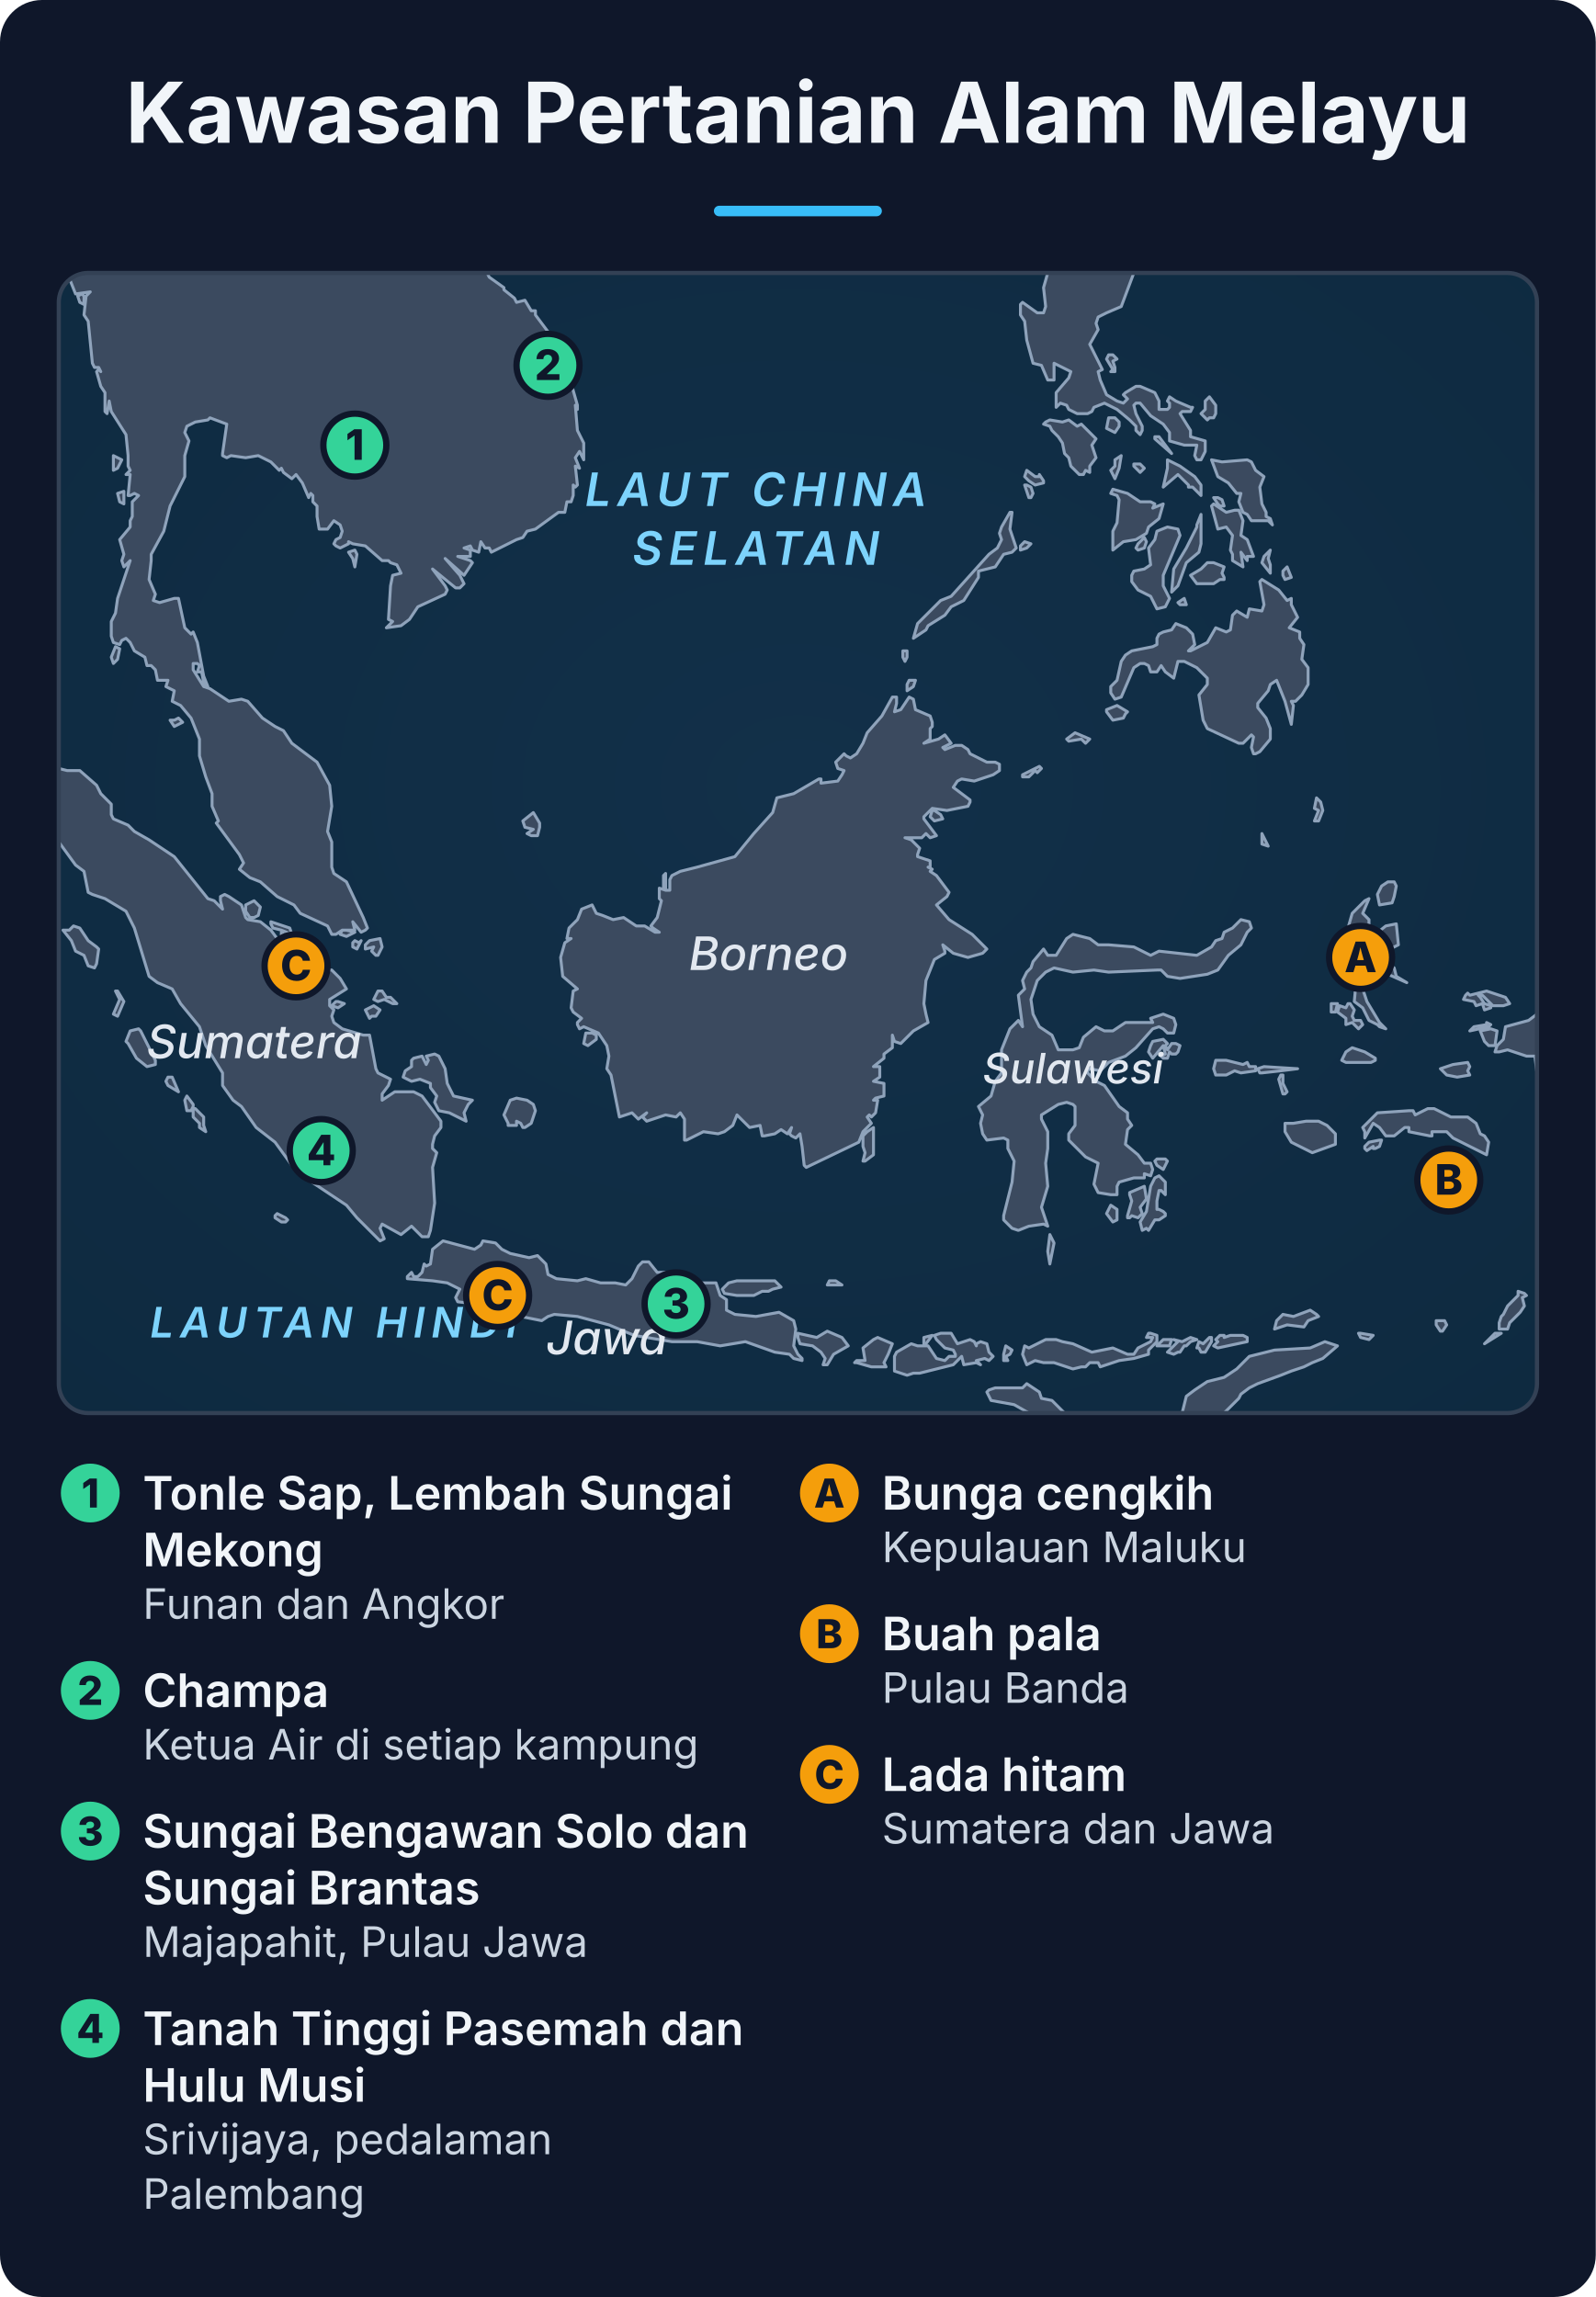
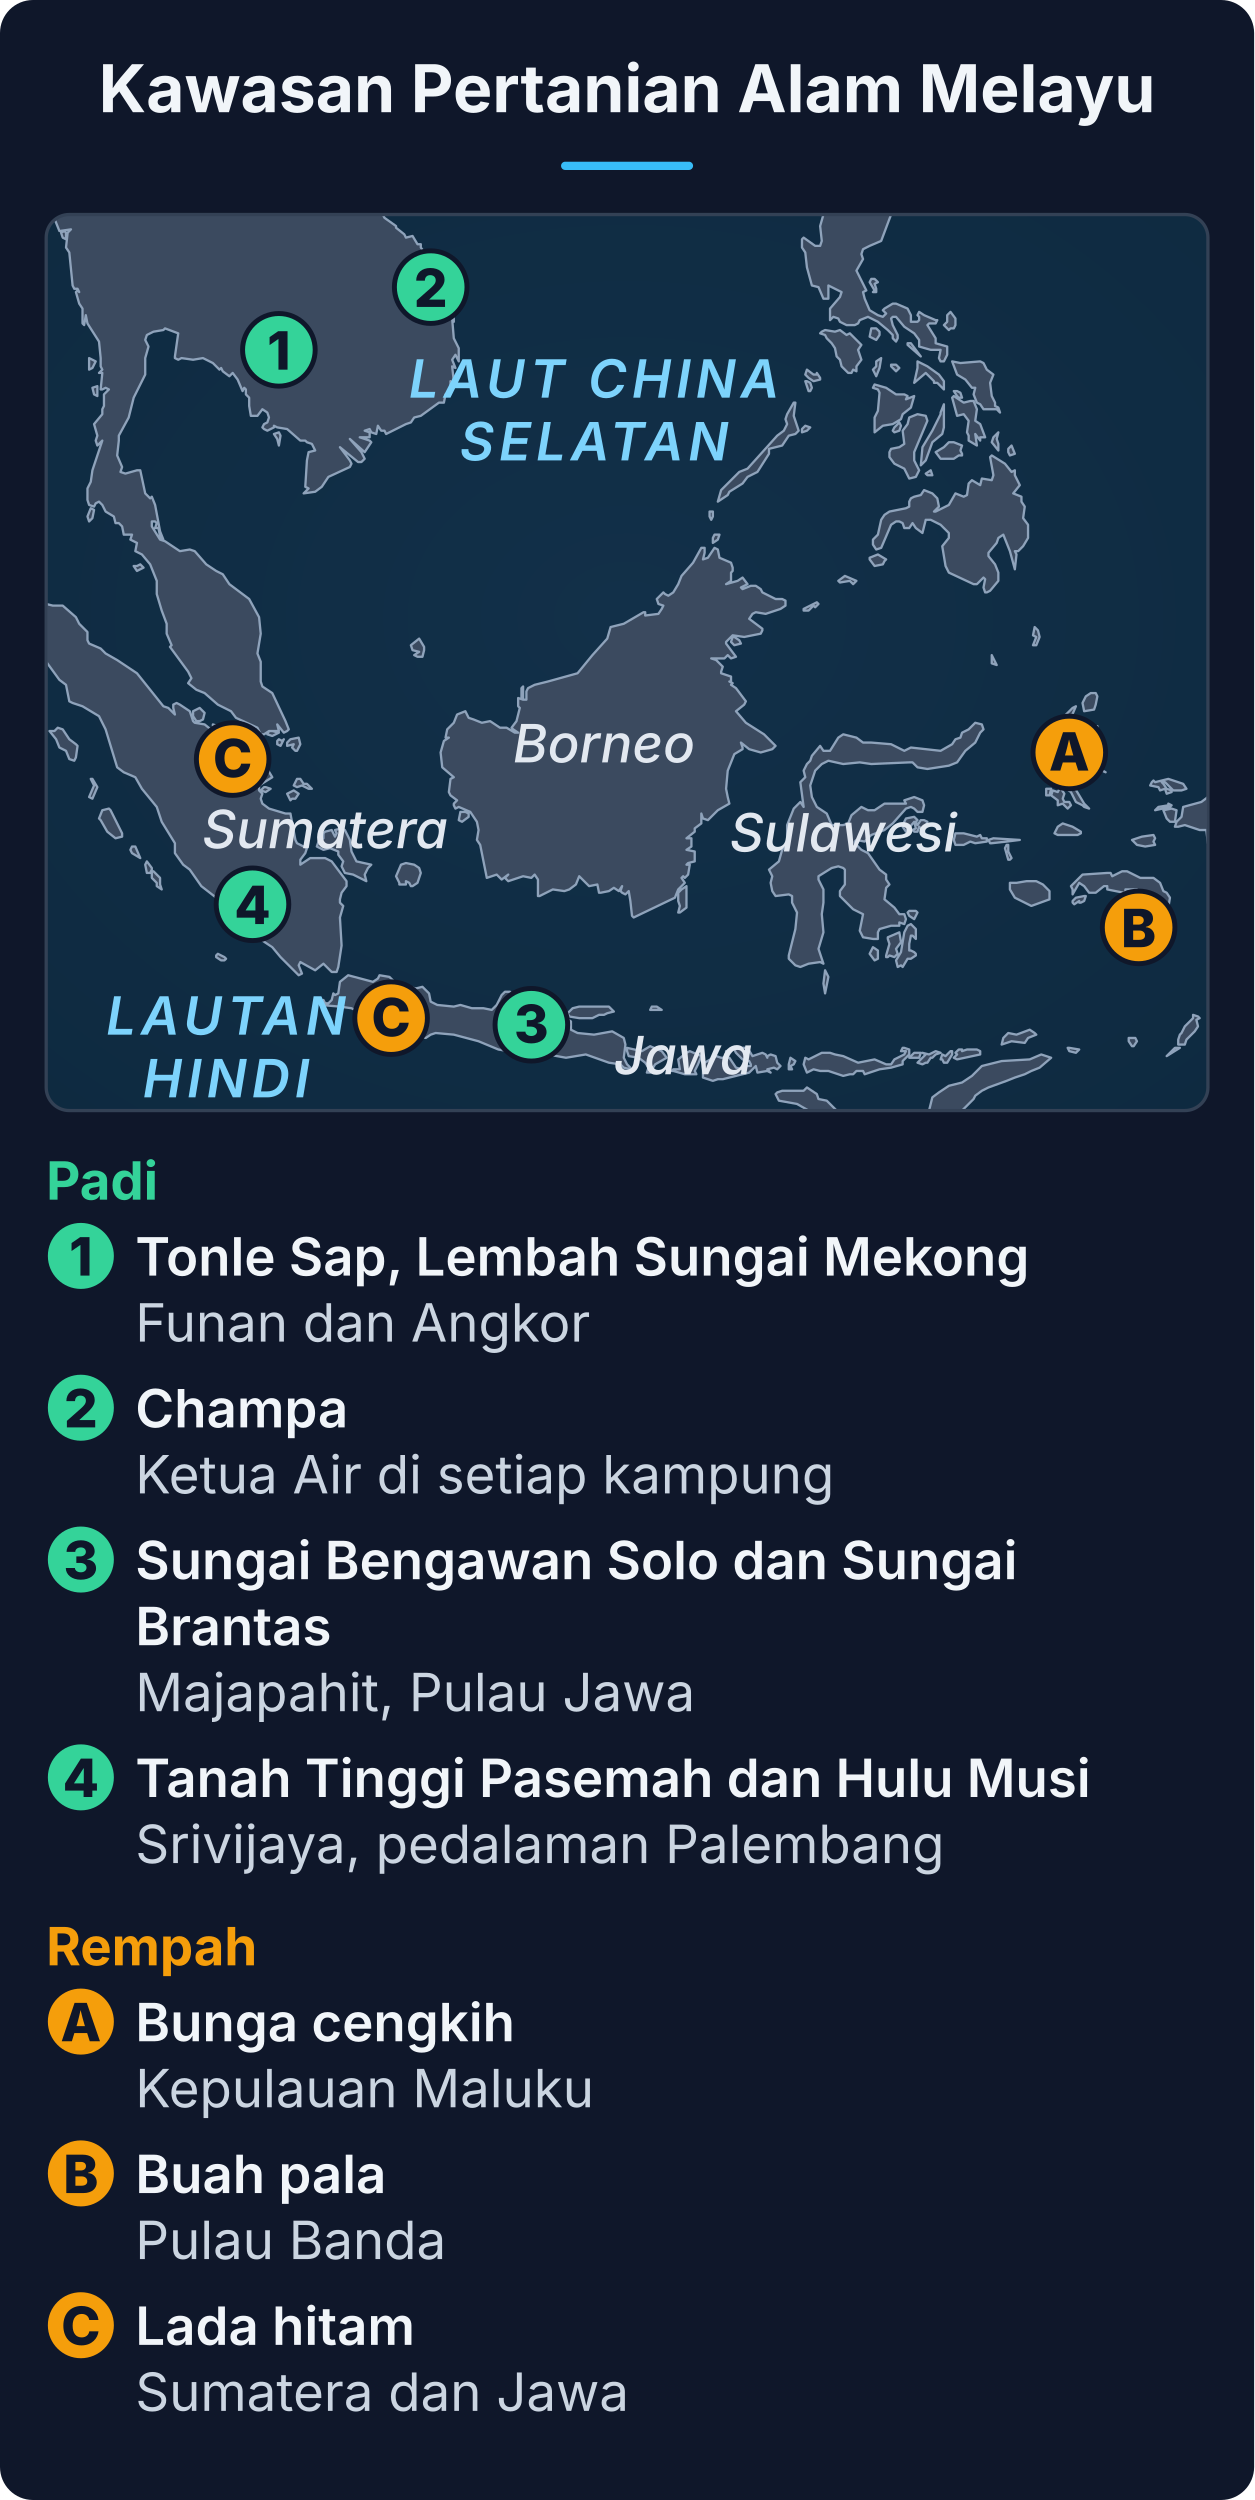
- <svg xmlns="http://www.w3.org/2000/svg" viewBox="0 0 760 1094" width="760" height="1094" role="img" aria-label="Peta kawasan padi dan rempah kerajaan Alam Melayu">
-   <rect width="760" height="1094" rx="20" fill="#0f172a" />
+ <svg xmlns="http://www.w3.org/2000/svg" viewBox="0 0 760 1515" width="760" height="1515" role="img" aria-label="Peta kawasan padi dan rempah kerajaan Alam Melayu">
+   <rect width="760" height="1515" rx="20" fill="#0f172a" />
  <text x="380" y="68" text-anchor="middle" font-family="Inter, Segoe UI, Arial, sans-serif" font-size="40" font-weight="700" fill="#f1f5f9">Kawasan Pertanian Alam Melayu</text>
  <rect x="340" y="98" width="80" height="5" rx="2.5" fill="#38bdf8" />
  <defs>
-     <clipPath id="c6426">
+     <clipPath id="c6478">
      <rect x="28" y="130" width="704" height="543" rx="14" />
    </clipPath>
-     <radialGradient id="gc6426" cx="50%" cy="45%" r="75%">
+     <radialGradient id="gc6478" cx="50%" cy="45%" r="75%">
      <stop offset="0" stop-color="#123049" />
      <stop offset="1" stop-color="#0e2a40" />
    </radialGradient>
  </defs>
-   <g clip-path="url(#c6426)">
-     <rect x="28" y="130" width="704" height="543" fill="url(#gc6426)" />
+   <g clip-path="url(#c6478)">
+     <rect x="28" y="130" width="704" height="543" fill="url(#gc6478)" />
    <path d="M97 532L97 536L98 539L95 537L95 535L92 532L92 528L93 528L97 532ZM89 529L88 524L89 522L92 526L92 527L91 529L89 529ZM82 513L85 520L80 517L79 515L80 513L82 513ZM67 491L74 505L74 507L70 508L65 504L61 497L60 496L62 491L66 490L67 491ZM59 477L56 484L54 483L57 476L55 472L56 472L59 477ZM46 374L48 378L53 383L53 388L54 390L61 393L64 396L71 400L83 408L99 428L102 429L106 433L105 429L105 427L107 426L109 427L115 431L117 437L118 438L124 439L129 443L132 447L133 452L136 455L140 457L146 458L149 460L150 462L149 464L140 468L147 466L156 462L158 462L162 466L165 471L157 476L157 479L159 481L158 484L159 487L163 490L173 493L176 493L179 509L180 511L186 514L185 517L182 521L182 524L188 520L197 520L201 522L210 534L210 537L207 541L206 545L206 547L208 549L206 556L207 573L205 586L204 589L201 589L196 584L191 588L182 583L181 585L183 590L181 591L170 580L165 574L147 562L139 555L131 544L122 537L115 527L111 524L106 517L106 511L98 498L95 489L86 478L82 471L75 468L71 465L64 442L60 434L50 428L44 426L42 425L40 415L36 412L28 401L28 366L32 367L38 367L46 374ZM40 455L36 453L34 448L30 443L33 443L35 441L38 442L42 448L46 451L47 452L46 459L45 461L42 460L40 455ZM83 343L85 342L87 344L83 346L81 343L83 343ZM56 314L54 316L53 313L55 308L57 309L56 314ZM57 239L56 235L59 234L59 240L57 239ZM54 217L58 219L57 221L56 223L54 224L54 217ZM40 145L38 144L37 141L39 140L40 141L40 145ZM233 132L240 137L240 138L245 142L246 144L250 143L253 148L255 148L255 150L261 158L266 163L271 176L271 179L275 193L275 195L274 193L275 205L278 211L278 219L276 215L274 218L276 223L274 222L275 231L274 232L273 231L273 234L273 236L272 239L270 239L269 244L266 244L255 252L251 253L249 256L246 257L234 263L233 261L231 261L229 258L228 263L225 262L224 260L221 261L224 262L224 265L218 265L224 267L225 268L221 274L212 266L219 274L221 278L219 280L217 280L206 271L212 279L213 281L212 283L199 289L195 295L191 298L184 299L187 296L185 295L186 279L187 274L191 273L189 269L186 268L185 267L182 267L174 260L168 259L166 258L166 259L162 261L160 260L159 259L160 257L162 256L163 253L162 250L159 248L156 252L152 252L151 246L151 241L149 239L149 236L148 235L147 237L144 230L141 226L139 228L135 225L134 223L133 224L129 220L123 217L117 218L110 217L108 218L106 217L106 216L108 202L100 199L99 200L93 201L89 203L88 206L90 210L88 217L88 227L81 241L78 253L72 264L72 267L71 276L74 283L73 286L76 287L83 285L85 285L88 299L91 302L92 301L94 306L97 322L99 327L97 325L96 320L94 320L95 317L94 316L92 316L92 319L97 327L100 328L109 334L115 333L118 334L125 342L131 346L135 348L139 354L151 363L157 374L158 384L156 396L158 401L158 413L159 416L165 420L173 437L175 442L174 443L172 444L168 439L169 443L163 443L160 445L158 445L156 441L143 435L140 431L132 427L124 420L119 418L114 414L116 411L114 407L103 392L104 391L101 384L101 378L98 370L95 360L95 352L91 342L86 336L82 334L83 329L79 327L80 324L77 324L75 324L74 319L72 317L70 317L69 313L64 310L62 306L60 304L58 305L57 307L54 306L53 303L53 296L55 292L56 285L62 267L59 270L58 267L59 264L57 257L62 251L62 248L63 246L63 239L66 236L64 235L62 236L61 236L62 226L60 226L62 224L61 222L61 217L60 207L53 196L52 191L51 197L50 196L50 191L50 187L48 184L46 177L47 176L48 177L47 175L45 175L44 173L42 153L40 150L41 141L43 139L36 140L32 130L232 130L233 132ZM501 667L507 673L490 673L483 669L472 667L470 663L471 662L474 661L487 661L489 659L495 663L496 666L501 667ZM467 639L470 640L471 644L473 646L471 648L469 647L465 648L467 650L465 649L459 650L458 646L454 650L438 654L435 654L432 655L426 653L426 652L426 649L426 646L427 644L434 640L437 641L442 641L446 647L450 648L452 646L455 646L455 645L454 643L450 642L446 638L445 636L448 635L453 635L456 640L462 638L464 639L465 641L465 640L467 639ZM482 643L481 645L479 646L480 648L478 648L478 645L479 641L482 643ZM408 648L412 648L411 642L416 638L418 637L425 640L423 645L421 649L422 651L415 651L408 649L407 649L408 648ZM523 649L519 649L517 651L515 651L511 652L502 649L497 649L493 648L489 650L487 645L488 641L490 642L498 638L503 638L506 639L511 640L520 644L530 642L537 645L540 645L542 642L548 639L549 637L546 637L547 635L548 635L551 636L551 639L547 643L547 645L540 647L533 648L524 651L523 649ZM394 650L392 650L393 647L391 644L387 641L381 640L380 637L380 635L389 637L394 634L401 637L404 641L397 645L394 650ZM440 640L440 637L444 636L441 640L440 640ZM256 598L260 602L261 607L265 609L275 610L279 609L286 611L293 611L298 612L301 609L304 603L306 601L309 601L313 606L320 606L324 608L330 609L331 611L341 611L343 617L346 619L346 624L350 626L360 627L371 625L378 629L379 633L378 641L380 645L382 647L382 648L378 647L376 645L369 644L355 639L343 641L332 639L320 639L302 636L290 631L275 627L264 626L261 627L258 629L248 627L240 624L235 622L218 620L217 618L219 614L213 611L206 610L194 609L194 608L196 606L197 608L199 608L201 606L202 602L203 603L205 602L206 595L211 591L226 595L229 593L230 591L236 592L239 595L243 597L252 599L256 598ZM344 614L347 611L351 610L369 610L372 613L368 614L366 615L363 615L359 617L351 617L345 616L344 614ZM396 612L394 612L395 610L398 610L401 612L396 612ZM500 602L499 596L500 588L502 592L500 602ZM132 578L136 580L137 581L136 582L134 582L131 580L131 579L132 578ZM532 576L532 581L530 582L527 578L529 574L532 576ZM416 537L416 550L412 553L411 553L412 549L411 546L411 541L413 539L416 537ZM246 536L242 536L242 535L240 531L243 524L246 523L251 524L254 526L255 529L253 535L250 537L249 537L248 535L246 534L246 536ZM221 530L222 534L220 533L214 530L209 529L207 525L208 522L205 518L205 516L200 514L196 515L192 513L193 510L196 508L196 505L197 504L201 503L203 507L204 505L203 503L207 502L209 503L212 509L213 516L216 522L225 524L223 526L221 530ZM562 466L556 465L553 462L551 462L528 463L521 462L511 463L502 461L498 463L494 467L491 476L492 483L495 489L501 493L504 500L511 500L514 499L516 494L522 489L526 491L530 491L536 487L549 487L548 485L554 483L559 485L560 488L559 492L556 492L554 490L552 489L549 490L541 499L536 503L528 506L524 510L519 509L518 510L518 511L522 515L526 517L533 527L537 530L537 533L539 536L537 538L536 545L542 550L545 554L548 554L549 557L548 560L545 559L545 561L540 561L533 563L532 565L532 568L532 569L529 569L523 568L521 564L523 554L517 551L509 543L509 540L512 536L512 527L511 526L508 525L504 526L496 531L496 533L499 539L499 547L498 554L499 565L496 575L499 584L497 583L490 584L485 586L482 585L478 581L478 579L482 563L483 553L480 547L480 543L478 542L470 543L468 540L467 535L468 531L466 527L472 522L474 515L477 511L477 500L481 490L485 486L487 489L485 474L488 471L487 467L489 463L491 461L492 458L497 452L499 455L501 455L503 455L508 447L511 445L519 447L523 450L528 450L540 451L548 455L552 453L570 455L577 451L579 448L582 447L583 444L587 442L591 438L595 439L596 442L594 444L591 450L585 455L580 462L575 464L562 466ZM280 498L278 497L279 492L282 492L284 493L284 495L280 498ZM174 481L178 479L181 481L179 484L177 484L176 485L174 481ZM158 479L160 477L161 477L164 478L161 480L158 479ZM180 477L178 476L180 472L182 472L184 475L186 475L189 478L187 478L183 476L180 477ZM140 449L143 452L149 455L149 458L138 454L140 449ZM150 452L152 454L151 455L143 451L143 449L144 449L150 452ZM177 453L178 451L174 452L174 450L176 448L181 447L182 451L180 455L179 455L177 453ZM168 449L169 448L171 449L172 448L170 452L168 451L168 449ZM137 447L137 452L136 453L134 449L134 444L137 447ZM165 443L169 444L165 446L162 445L163 443L165 443ZM436 338L443 341L444 344L444 346L443 347L443 351L443 352L440 354L447 352L450 350L453 354L449 356L450 357L455 355L458 355L461 357L462 359L470 363L474 363L476 364L476 367L473 369L464 372L458 371L456 372L454 375L462 381L462 382L461 384L451 386L444 385L442 387L440 389L440 390L446 398L443 399L441 397L439 399L431 399L434 400L437 403L438 404L437 407L437 408L443 410L443 413L442 413L444 414L443 415L446 417L452 425L451 427L446 431L452 438L463 445L470 452L468 454L461 456L454 454L449 450L450 453L450 454L445 457L441 467L440 478L441 483L442 487L435 491L430 496L429 497L426 496L425 493L425 499L421 502L421 504L416 508L419 508L419 513L416 515L421 516L421 520L421 522L417 523L416 524L418 524L417 530L415 532L414 531L413 532L415 535L411 539L409 544L384 556L383 555L382 546L381 540L379 542L377 541L376 540L377 537L375 540L372 538L369 540L364 541L363 541L362 536L357 537L351 531L349 536L345 539L342 540L335 539L327 543L326 543L326 533L324 530L322 532L317 531L308 534L306 532L308 530L304 533L301 530L295 532L291 512L289 509L290 503L289 498L285 492L278 489L276 490L275 488L275 487L277 485L273 482L272 480L273 472L275 471L268 465L267 456L269 449L272 447L270 447L271 442L275 438L277 433L282 431L284 435L287 436L292 438L297 437L303 441L307 441L312 444L314 444L311 442L310 441L313 437L315 429L314 428L314 424L314 423L317 424L319 424L319 419L320 417L324 415L332 413L350 408L359 397L368 387L370 380L378 378L390 371L391 371L391 373L399 372L401 369L402 367L399 366L398 363L402 359L403 360L405 361L408 359L411 354L413 349L420 341L425 332L427 332L427 335L426 339L429 338L433 332L435 333L436 338ZM138 442L139 445L134 443L130 442L129 440L129 439L138 442ZM121 429L124 432L123 436L121 437L119 437L117 434L117 431L121 429ZM316 417L317 416L317 417L317 424L316 423L316 417ZM254 387L257 392L257 394L256 398L253 398L251 397L254 395L250 394L249 391L254 387ZM443 389L444 386L445 386L448 388L449 390L445 391L443 389ZM487 369L495 365L496 366L494 368L493 367L490 370L487 370L487 369ZM508 352L512 349L519 352L517 354L515 352L509 353L508 352ZM535 342L530 343L527 339L527 338L532 336L537 339L536 340L535 342ZM432 329L432 326L433 324L436 324L435 327L432 329ZM432 313L431 315L430 313L430 310L432 310L432 313ZM448 286L453 284L471 264L475 261L477 257L476 254L477 251L481 244L482 244L481 252L484 261L482 263L478 264L474 270L466 272L466 275L459 286L453 289L450 293L442 298L441 300L435 304L437 297L448 286ZM169 262L170 264L169 270L168 266L166 263L169 262ZM491 259L489 261L486 262L486 260L488 258L491 259ZM492 235L491 237L490 237L488 231L489 231L491 232L492 235ZM490 229L488 227L489 224L493 227L495 227L495 226L497 229L497 230L493 231L490 229ZM534 217L533 223L531 228L529 224L531 222L531 219L534 217ZM522 209L520 212L522 218L519 222L519 225L517 224L516 226L514 226L510 222L509 218L507 216L506 211L504 208L501 205L500 203L497 202L498 201L500 200L506 201L509 200L513 203L515 202L522 209ZM528 199L531 199L533 201L533 203L531 206L527 204L528 199ZM530 176L527 171L528 169L530 169L532 171L530 172L531 175L531 177L529 177L530 176ZM540 130L534 146L527 149L523 151L522 154L523 157L519 164L525 176L523 177L524 181L527 188L532 191L535 192L537 190L535 188L536 187L541 184L543 184L550 187L552 191L552 195L553 195L556 195L557 194L557 192L556 191L557 189L560 191L567 194L568 194L567 196L563 196L562 197L567 205L567 208L574 210L574 215L572 219L570 219L569 217L570 212L564 212L557 210L557 206L554 202L548 198L543 192L541 192L540 193L541 197L544 203L544 205L543 207L541 205L541 203L538 200L532 195L526 192L521 194L520 196L518 197L513 197L509 195L508 193L505 192L503 194L503 187L509 180L510 177L502 173L502 175L502 181L502 181L499 181L496 174L492 173L489 162L488 153L486 150L486 145L487 144L494 149L497 149L498 146L497 137L499 130L540 130ZM610 655L599 659L595 661L591 664L590 666L583 673L563 673L565 665L569 662L575 658L583 656L589 652L595 646L607 643L624 642L631 639L637 641L630 647L625 649L621 651L615 653L610 655ZM559 645L556 644L561 639L559 638L563 639L567 637L570 638L567 639L565 641L564 641L562 644L561 644L559 645ZM576 637L577 637L577 639L574 644L572 644L571 642L570 642L571 639L573 640L576 637ZM551 641L554 638L558 638L557 641L551 641ZM580 639L579 638L581 636L583 636L583 637L586 636L592 636L594 637L594 639L580 642L578 641L580 639ZM712 635L715 635L707 640L709 638L712 635ZM648 637L647 635L648 635L654 636L654 636L652 638L648 637ZM684 631L684 629L685 629L688 629L689 631L687 634L686 634L684 631ZM613 631L607 633L608 629L611 626L616 627L624 624L627 626L628 627L623 629L621 632L613 631ZM718 622L723 617L723 615L726 616L727 617L725 618L726 622L724 625L719 630L718 633L714 633L714 630L715 627L716 626L718 622ZM551 576L552 576L554 577L555 578L555 579L552 581L550 581L547 586L546 585L544 586L543 582L546 577L548 565L550 561L552 560L555 563L555 568L555 569L553 567L552 567L551 572L551 576ZM539 572L538 569L538 568L545 565L546 571L543 575L544 578L542 580L539 579L538 580L537 580L537 579L539 572ZM551 555L550 553L551 552L555 552L556 553L554 557L551 555ZM652 544L657 543L658 543L657 546L655 547L654 547L654 546L651 548L650 547L650 546L652 544ZM636 545L625 549L615 544L612 539L612 535L616 535L622 534L628 534L632 536L636 540L636 545ZM709 544L708 550L692 542L689 539L682 539L682 541L681 541L671 539L671 537L669 537L664 541L662 541L660 541L657 537L654 535L650 542L650 539L649 537L656 530L671 529L673 529L674 531L680 528L683 528L691 532L699 532L703 535L705 540L707 541L709 544ZM612 521L611 521L609 514L610 512L611 512L611 516L613 520L612 521ZM694 513L689 512L686 509L692 507L699 506L700 508L699 510L700 512L694 513ZM602 508L618 509L610 510L601 511L600 511L599 509L602 508ZM598 510L591 511L588 510L584 512L579 512L578 509L579 505L584 505L592 507L594 506L595 508L598 508L598 510ZM644 499L650 501L655 504L655 505L653 506L641 506L639 505L641 501L644 499ZM558 502L557 501L556 504L554 504L553 503L555 502L554 498L549 504L547 501L548 498L549 496L554 495L556 497L555 498L556 500L558 497L560 497L562 498L561 501L560 502L558 502ZM713 491L712 498L709 498L707 496L705 491L710 490L713 491ZM702 489L708 488L708 487L710 488L709 489L700 491L702 489ZM644 487L641 488L641 485L637 482L638 479L641 480L642 478L643 478L645 481L644 484L645 486L648 486L649 488L647 490L644 487ZM634 482L634 478L637 478L636 482L634 482ZM711 479L706 474L704 474L705 475L707 478L710 479L710 480L707 481L706 478L703 479L702 477L697 476L698 474L699 473L700 474L708 472L717 475L719 478L716 479L711 479ZM655 445L660 441L665 440L666 450L658 454L657 457L664 461L665 465L670 468L661 464L651 462L650 463L649 471L651 477L657 487L660 490L657 489L656 488L652 486L649 480L645 477L646 466L643 462L642 460L644 455L642 453L640 449L640 447L642 442L644 435L650 429L652 428L649 435L652 438L652 445L649 449L645 452L644 453L646 455L649 455L651 451L655 449L655 445ZM663 430L657 431L656 426L658 422L661 420L664 420L665 422L664 427L663 430ZM604 403L604 403L601 402L601 397L604 403ZM629 382L630 386L628 391L626 391L628 386L626 385L627 380L629 382ZM614 299L619 301L619 304L621 307L620 314L623 318L623 326L620 331L617 334L615 334L616 336L615 345L612 334L608 324L605 326L604 329L599 335L599 337L603 342L605 347L605 352L600 358L598 359L597 359L596 356L597 351L596 350L592 354L590 354L575 347L573 343L571 331L575 326L575 323L570 318L564 315L561 315L559 323L555 320L553 317L551 320L548 320L547 317L545 316L543 316L540 318L534 332L531 333L529 330L529 327L532 324L534 315L536 312L539 310L549 308L551 307L551 304L552 302L554 301L558 300L560 297L565 299L568 302L569 307L566 310L567 310L575 306L579 299L584 301L586 300L587 293L589 291L594 294L595 290L601 291L602 288L600 277L601 276L609 281L613 286L615 285L615 288L617 292L618 294L614 299ZM565 288L562 288L561 287L564 285L565 288ZM567 274L572 271L575 268L578 268L583 270L582 273L583 275L583 276L581 276L578 278L570 278L567 274ZM612 276L611 274L611 272L613 270L615 275L612 276ZM540 272L545 271L548 269L547 261L550 257L551 253L556 251L561 252L562 255L554 274L554 279L557 285L555 289L551 290L548 284L542 281L539 277L539 274L540 272ZM605 262L604 266L605 269L605 273L601 268L602 265L605 262ZM570 250L572 245L572 259L571 263L565 268L561 279L558 282L559 271L565 261L570 251L570 250ZM545 261L542 262L541 261L542 259L545 256L546 258L545 261ZM594 257L597 265L596 265L594 265L594 267L591 263L592 270L587 267L587 264L586 262L587 255L584 251L580 252L577 241L578 240L584 244L588 243L590 243L592 248L591 255L594 257ZM552 247L547 251L546 254L541 257L535 258L530 262L530 253L532 249L533 238L532 236L529 235L530 233L537 235L543 239L548 239L550 240L549 242L554 240L552 247ZM580 237L582 238L583 241L581 241L580 240L578 237L580 237ZM600 232L601 240L603 244L603 246L605 247L606 250L604 248L596 248L594 245L592 244L590 239L591 235L589 235L585 230L580 227L577 219L582 220L594 219L596 220L597 222L598 224L602 227L600 232ZM566 231L561 226L554 232L556 223L556 219L562 222L569 227L572 231L572 236L568 232L566 232L566 231ZM540 222L540 221L543 221L545 223L543 225L540 222ZM552 208L558 216L550 209L550 208L552 208ZM576 189L579 193L579 197L578 199L576 199L575 200L572 197L574 195L574 191L576 189ZM732 511L731 503L727 503L718 500L714 501L712 501L713 498L716 495L717 489L728 486L732 483L732 511Z" fill="#3b4a5f" stroke="#8fa3bb" stroke-width="1.4" stroke-linejoin="round" fill-rule="evenodd" />
-     <text x="360" y="241" text-anchor="middle" font-family="Inter, Segoe UI, Arial, sans-serif" font-size="22" font-weight="600" fill="#7dd3fc" font-style="italic" letter-spacing="3">LAUT CHINA</text>
-     <text x="360" y="269" text-anchor="middle" font-family="Inter, Segoe UI, Arial, sans-serif" font-size="22" font-weight="600" fill="#7dd3fc" font-style="italic" letter-spacing="3">SELATAN</text>
-     <text x="159" y="637" text-anchor="middle" font-family="Inter, Segoe UI, Arial, sans-serif" font-size="20" font-weight="600" fill="#7dd3fc" font-style="italic" letter-spacing="3">LAUTAN HINDI</text>
-     <text x="121" y="504" text-anchor="middle" font-family="Inter, Segoe UI, Arial, sans-serif" font-size="22" font-weight="500" fill="#e2e8f0" font-style="italic">Sumatera</text>
-     <text x="366" y="462" text-anchor="middle" font-family="Inter, Segoe UI, Arial, sans-serif" font-size="22" font-weight="500" fill="#e2e8f0" font-style="italic">Borneo</text>
-     <text x="289" y="645" text-anchor="middle" font-family="Inter, Segoe UI, Arial, sans-serif" font-size="22" font-weight="500" fill="#e2e8f0" font-style="italic">Jawa</text>
-     <text x="511" y="516" text-anchor="middle" font-family="Inter, Segoe UI, Arial, sans-serif" font-size="20" font-weight="500" fill="#e2e8f0" font-style="italic">Sulawesi</text>
-     <circle cx="169" cy="212" r="15" fill="#34d399" stroke="#0f172a" stroke-width="3" />
-     <text x="169" y="219" text-anchor="middle" font-family="Inter, Segoe UI, Arial, sans-serif" font-size="20" font-weight="800" fill="#0f172a">1</text>
-     <circle cx="261" cy="174" r="15" fill="#34d399" stroke="#0f172a" stroke-width="3" />
-     <text x="261" y="181" text-anchor="middle" font-family="Inter, Segoe UI, Arial, sans-serif" font-size="20" font-weight="800" fill="#0f172a">2</text>
-     <circle cx="322" cy="621" r="15" fill="#34d399" stroke="#0f172a" stroke-width="3" />
-     <text x="322" y="628" text-anchor="middle" font-family="Inter, Segoe UI, Arial, sans-serif" font-size="20" font-weight="800" fill="#0f172a">3</text>
-     <circle cx="153" cy="548" r="15" fill="#34d399" stroke="#0f172a" stroke-width="3" />
-     <text x="153" y="555" text-anchor="middle" font-family="Inter, Segoe UI, Arial, sans-serif" font-size="20" font-weight="800" fill="#0f172a">4</text>
-     <circle cx="648" cy="456" r="15" fill="#f59e0b" stroke="#0f172a" stroke-width="3" />
-     <text x="648" y="463" text-anchor="middle" font-family="Inter, Segoe UI, Arial, sans-serif" font-size="20" font-weight="800" fill="#0f172a">A</text>
-     <circle cx="690" cy="562" r="15" fill="#f59e0b" stroke="#0f172a" stroke-width="3" />
-     <text x="690" y="569" text-anchor="middle" font-family="Inter, Segoe UI, Arial, sans-serif" font-size="20" font-weight="800" fill="#0f172a">B</text>
-     <circle cx="141" cy="460" r="15" fill="#f59e0b" stroke="#0f172a" stroke-width="3" />
-     <text x="141" y="467" text-anchor="middle" font-family="Inter, Segoe UI, Arial, sans-serif" font-size="20" font-weight="800" fill="#0f172a">C</text>
-     <circle cx="237" cy="617" r="15" fill="#f59e0b" stroke="#0f172a" stroke-width="3" />
-     <text x="237" y="624" text-anchor="middle" font-family="Inter, Segoe UI, Arial, sans-serif" font-size="20" font-weight="800" fill="#0f172a">C</text>
+     <text x="360" y="241" text-anchor="middle" font-family="Inter, Segoe UI, Arial, sans-serif" font-size="32" font-weight="600" fill="#7dd3fc" font-style="italic" letter-spacing="3">LAUT CHINA</text>
+     <text x="360" y="279" text-anchor="middle" font-family="Inter, Segoe UI, Arial, sans-serif" font-size="32" font-weight="600" fill="#7dd3fc" font-style="italic" letter-spacing="3">SELATAN</text>
+     <text x="137" y="627" text-anchor="middle" font-family="Inter, Segoe UI, Arial, sans-serif" font-size="32" font-weight="600" fill="#7dd3fc" font-style="italic" letter-spacing="3">LAUTAN</text>
+     <text x="137" y="665" text-anchor="middle" font-family="Inter, Segoe UI, Arial, sans-serif" font-size="32" font-weight="600" fill="#7dd3fc" font-style="italic" letter-spacing="3">HINDI</text>
+     <text x="197" y="514" text-anchor="middle" font-family="Inter, Segoe UI, Arial, sans-serif" font-size="32" font-weight="500" fill="#e2e8f0" font-style="italic">Sumatera</text>
+     <text x="366" y="462" text-anchor="middle" font-family="Inter, Segoe UI, Arial, sans-serif" font-size="32" font-weight="500" fill="#e2e8f0" font-style="italic">Borneo</text>
+     <text x="414" y="651" text-anchor="middle" font-family="Inter, Segoe UI, Arial, sans-serif" font-size="32" font-weight="500" fill="#e2e8f0" font-style="italic">Jawa</text>
+     <text x="511" y="516" text-anchor="middle" font-family="Inter, Segoe UI, Arial, sans-serif" font-size="32" font-weight="500" fill="#e2e8f0" font-style="italic">Sulawesi</text>
+     <circle cx="169" cy="212" r="22" fill="#34d399" stroke="#0f172a" stroke-width="3" />
+     <text x="169" y="224" text-anchor="middle" font-family="Inter, Segoe UI, Arial, sans-serif" font-size="32" font-weight="800" fill="#0f172a">1</text>
+     <circle cx="261" cy="174" r="22" fill="#34d399" stroke="#0f172a" stroke-width="3" />
+     <text x="261" y="186" text-anchor="middle" font-family="Inter, Segoe UI, Arial, sans-serif" font-size="32" font-weight="800" fill="#0f172a">2</text>
+     <circle cx="322" cy="621" r="22" fill="#34d399" stroke="#0f172a" stroke-width="3" />
+     <text x="322" y="632" text-anchor="middle" font-family="Inter, Segoe UI, Arial, sans-serif" font-size="32" font-weight="800" fill="#0f172a">3</text>
+     <circle cx="153" cy="548" r="22" fill="#34d399" stroke="#0f172a" stroke-width="3" />
+     <text x="153" y="560" text-anchor="middle" font-family="Inter, Segoe UI, Arial, sans-serif" font-size="32" font-weight="800" fill="#0f172a">4</text>
+     <circle cx="648" cy="456" r="22" fill="#f59e0b" stroke="#0f172a" stroke-width="3" />
+     <text x="648" y="467" text-anchor="middle" font-family="Inter, Segoe UI, Arial, sans-serif" font-size="32" font-weight="800" fill="#0f172a">A</text>
+     <circle cx="690" cy="562" r="22" fill="#f59e0b" stroke="#0f172a" stroke-width="3" />
+     <text x="690" y="574" text-anchor="middle" font-family="Inter, Segoe UI, Arial, sans-serif" font-size="32" font-weight="800" fill="#0f172a">B</text>
+     <circle cx="141" cy="460" r="22" fill="#f59e0b" stroke="#0f172a" stroke-width="3" />
+     <text x="141" y="471" text-anchor="middle" font-family="Inter, Segoe UI, Arial, sans-serif" font-size="32" font-weight="800" fill="#0f172a">C</text>
+     <circle cx="237" cy="617" r="22" fill="#f59e0b" stroke="#0f172a" stroke-width="3" />
+     <text x="237" y="628" text-anchor="middle" font-family="Inter, Segoe UI, Arial, sans-serif" font-size="32" font-weight="800" fill="#0f172a">C</text>
  </g>
  <rect x="28" y="130" width="704" height="543" rx="14" fill="none" stroke="#334155" stroke-width="2" />
-   <circle cx="43.0" cy="711.086" r="14" fill="#34d399" />
-   <text x="43" y="718" text-anchor="middle" font-family="Inter, Segoe UI, Arial, sans-serif" font-size="19" font-weight="800" fill="#0f172a">1</text>
-   <text x="68" y="719" text-anchor="start" font-family="Inter, Segoe UI, Arial, sans-serif" font-size="22" font-weight="600" fill="#f1f5f9">Tonle Sap, Lembah Sungai</text>
-   <text x="68" y="746" text-anchor="start" font-family="Inter, Segoe UI, Arial, sans-serif" font-size="22" font-weight="600" fill="#f1f5f9">Mekong</text>
-   <text x="68" y="771" text-anchor="start" font-family="Inter, Segoe UI, Arial, sans-serif" font-size="20" font-weight="400" fill="#cbd5e1">Funan dan Angkor</text>
-   <circle cx="43.0" cy="805.086" r="14" fill="#34d399" />
-   <text x="43" y="812" text-anchor="middle" font-family="Inter, Segoe UI, Arial, sans-serif" font-size="19" font-weight="800" fill="#0f172a">2</text>
-   <text x="68" y="813" text-anchor="start" font-family="Inter, Segoe UI, Arial, sans-serif" font-size="22" font-weight="600" fill="#f1f5f9">Champa</text>
-   <text x="68" y="838" text-anchor="start" font-family="Inter, Segoe UI, Arial, sans-serif" font-size="20" font-weight="400" fill="#cbd5e1">Ketua Air di setiap kampung</text>
-   <circle cx="43.0" cy="872.086" r="14" fill="#34d399" />
-   <text x="43" y="879" text-anchor="middle" font-family="Inter, Segoe UI, Arial, sans-serif" font-size="19" font-weight="800" fill="#0f172a">3</text>
-   <text x="68" y="880" text-anchor="start" font-family="Inter, Segoe UI, Arial, sans-serif" font-size="22" font-weight="600" fill="#f1f5f9">Sungai Bengawan Solo dan</text>
-   <text x="68" y="907" text-anchor="start" font-family="Inter, Segoe UI, Arial, sans-serif" font-size="22" font-weight="600" fill="#f1f5f9">Sungai Brantas</text>
-   <text x="68" y="932" text-anchor="start" font-family="Inter, Segoe UI, Arial, sans-serif" font-size="20" font-weight="400" fill="#cbd5e1">Majapahit, Pulau Jawa</text>
-   <circle cx="43.0" cy="966.086" r="14" fill="#34d399" />
-   <text x="43" y="973" text-anchor="middle" font-family="Inter, Segoe UI, Arial, sans-serif" font-size="19" font-weight="800" fill="#0f172a">4</text>
-   <text x="68" y="974" text-anchor="start" font-family="Inter, Segoe UI, Arial, sans-serif" font-size="22" font-weight="600" fill="#f1f5f9">Tanah Tinggi Pasemah dan</text>
-   <text x="68" y="1001" text-anchor="start" font-family="Inter, Segoe UI, Arial, sans-serif" font-size="22" font-weight="600" fill="#f1f5f9">Hulu Musi</text>
-   <text x="68" y="1026" text-anchor="start" font-family="Inter, Segoe UI, Arial, sans-serif" font-size="20" font-weight="400" fill="#cbd5e1">Srivijaya, pedalaman</text>
-   <text x="68" y="1052" text-anchor="start" font-family="Inter, Segoe UI, Arial, sans-serif" font-size="20" font-weight="400" fill="#cbd5e1">Palembang</text>
-   <circle cx="395.0" cy="711.086" r="14" fill="#f59e0b" />
-   <text x="395" y="718" text-anchor="middle" font-family="Inter, Segoe UI, Arial, sans-serif" font-size="19" font-weight="800" fill="#0f172a">A</text>
-   <text x="420" y="719" text-anchor="start" font-family="Inter, Segoe UI, Arial, sans-serif" font-size="22" font-weight="600" fill="#f1f5f9">Bunga cengkih</text>
-   <text x="420" y="744" text-anchor="start" font-family="Inter, Segoe UI, Arial, sans-serif" font-size="20" font-weight="400" fill="#cbd5e1">Kepulauan Maluku</text>
-   <circle cx="395.0" cy="778.086" r="14" fill="#f59e0b" />
-   <text x="395" y="785" text-anchor="middle" font-family="Inter, Segoe UI, Arial, sans-serif" font-size="19" font-weight="800" fill="#0f172a">B</text>
-   <text x="420" y="786" text-anchor="start" font-family="Inter, Segoe UI, Arial, sans-serif" font-size="22" font-weight="600" fill="#f1f5f9">Buah pala</text>
-   <text x="420" y="811" text-anchor="start" font-family="Inter, Segoe UI, Arial, sans-serif" font-size="20" font-weight="400" fill="#cbd5e1">Pulau Banda</text>
-   <circle cx="395.0" cy="845.086" r="14" fill="#f59e0b" />
-   <text x="395" y="852" text-anchor="middle" font-family="Inter, Segoe UI, Arial, sans-serif" font-size="19" font-weight="800" fill="#0f172a">C</text>
-   <text x="420" y="853" text-anchor="start" font-family="Inter, Segoe UI, Arial, sans-serif" font-size="22" font-weight="600" fill="#f1f5f9">Lada hitam</text>
-   <text x="420" y="878" text-anchor="start" font-family="Inter, Segoe UI, Arial, sans-serif" font-size="20" font-weight="400" fill="#cbd5e1">Sumatera dan Jawa</text>
+   <text x="28" y="727" text-anchor="start" font-family="Inter, Segoe UI, Arial, sans-serif" font-size="32" font-weight="700" fill="#34d399">Padi</text>
+   <circle cx="49" cy="761.086" r="20" fill="#34d399" />
+   <text x="49" y="773" text-anchor="middle" font-family="Inter, Segoe UI, Arial, sans-serif" font-size="32" font-weight="800" fill="#0f172a">1</text>
+   <text x="82" y="773" text-anchor="start" font-family="Inter, Segoe UI, Arial, sans-serif" font-size="32" font-weight="600" fill="#f1f5f9">Tonle Sap, Lembah Sungai Mekong</text>
+   <text x="82" y="813" text-anchor="start" font-family="Inter, Segoe UI, Arial, sans-serif" font-size="32" font-weight="400" fill="#cbd5e1">Funan dan Angkor</text>
+   <circle cx="49" cy="853.086" r="20" fill="#34d399" />
+   <text x="49" y="865" text-anchor="middle" font-family="Inter, Segoe UI, Arial, sans-serif" font-size="32" font-weight="800" fill="#0f172a">2</text>
+   <text x="82" y="865" text-anchor="start" font-family="Inter, Segoe UI, Arial, sans-serif" font-size="32" font-weight="600" fill="#f1f5f9">Champa</text>
+   <text x="82" y="905" text-anchor="start" font-family="Inter, Segoe UI, Arial, sans-serif" font-size="32" font-weight="400" fill="#cbd5e1">Ketua Air di setiap kampung</text>
+   <circle cx="49" cy="945.086" r="20" fill="#34d399" />
+   <text x="49" y="957" text-anchor="middle" font-family="Inter, Segoe UI, Arial, sans-serif" font-size="32" font-weight="800" fill="#0f172a">3</text>
+   <text x="82" y="957" text-anchor="start" font-family="Inter, Segoe UI, Arial, sans-serif" font-size="32" font-weight="600" fill="#f1f5f9">Sungai Bengawan Solo dan Sungai</text>
+   <text x="82" y="997" text-anchor="start" font-family="Inter, Segoe UI, Arial, sans-serif" font-size="32" font-weight="600" fill="#f1f5f9">Brantas</text>
+   <text x="82" y="1037" text-anchor="start" font-family="Inter, Segoe UI, Arial, sans-serif" font-size="32" font-weight="400" fill="#cbd5e1">Majapahit, Pulau Jawa</text>
+   <circle cx="49" cy="1077.086" r="20" fill="#34d399" />
+   <text x="49" y="1089" text-anchor="middle" font-family="Inter, Segoe UI, Arial, sans-serif" font-size="32" font-weight="800" fill="#0f172a">4</text>
+   <text x="82" y="1089" text-anchor="start" font-family="Inter, Segoe UI, Arial, sans-serif" font-size="32" font-weight="600" fill="#f1f5f9">Tanah Tinggi Pasemah dan Hulu Musi</text>
+   <text x="82" y="1129" text-anchor="start" font-family="Inter, Segoe UI, Arial, sans-serif" font-size="32" font-weight="400" fill="#cbd5e1">Srivijaya, pedalaman Palembang</text>
+   <text x="28" y="1191" text-anchor="start" font-family="Inter, Segoe UI, Arial, sans-serif" font-size="32" font-weight="700" fill="#f59e0b">Rempah</text>
+   <circle cx="49" cy="1225.086" r="20" fill="#f59e0b" />
+   <text x="49" y="1237" text-anchor="middle" font-family="Inter, Segoe UI, Arial, sans-serif" font-size="32" font-weight="800" fill="#0f172a">A</text>
+   <text x="82" y="1237" text-anchor="start" font-family="Inter, Segoe UI, Arial, sans-serif" font-size="32" font-weight="600" fill="#f1f5f9">Bunga cengkih</text>
+   <text x="82" y="1277" text-anchor="start" font-family="Inter, Segoe UI, Arial, sans-serif" font-size="32" font-weight="400" fill="#cbd5e1">Kepulauan Maluku</text>
+   <circle cx="49" cy="1317.086" r="20" fill="#f59e0b" />
+   <text x="49" y="1329" text-anchor="middle" font-family="Inter, Segoe UI, Arial, sans-serif" font-size="32" font-weight="800" fill="#0f172a">B</text>
+   <text x="82" y="1329" text-anchor="start" font-family="Inter, Segoe UI, Arial, sans-serif" font-size="32" font-weight="600" fill="#f1f5f9">Buah pala</text>
+   <text x="82" y="1369" text-anchor="start" font-family="Inter, Segoe UI, Arial, sans-serif" font-size="32" font-weight="400" fill="#cbd5e1">Pulau Banda</text>
+   <circle cx="49" cy="1409.086" r="20" fill="#f59e0b" />
+   <text x="49" y="1421" text-anchor="middle" font-family="Inter, Segoe UI, Arial, sans-serif" font-size="32" font-weight="800" fill="#0f172a">C</text>
+   <text x="82" y="1421" text-anchor="start" font-family="Inter, Segoe UI, Arial, sans-serif" font-size="32" font-weight="600" fill="#f1f5f9">Lada hitam</text>
+   <text x="82" y="1461" text-anchor="start" font-family="Inter, Segoe UI, Arial, sans-serif" font-size="32" font-weight="400" fill="#cbd5e1">Sumatera dan Jawa</text>
</svg>
